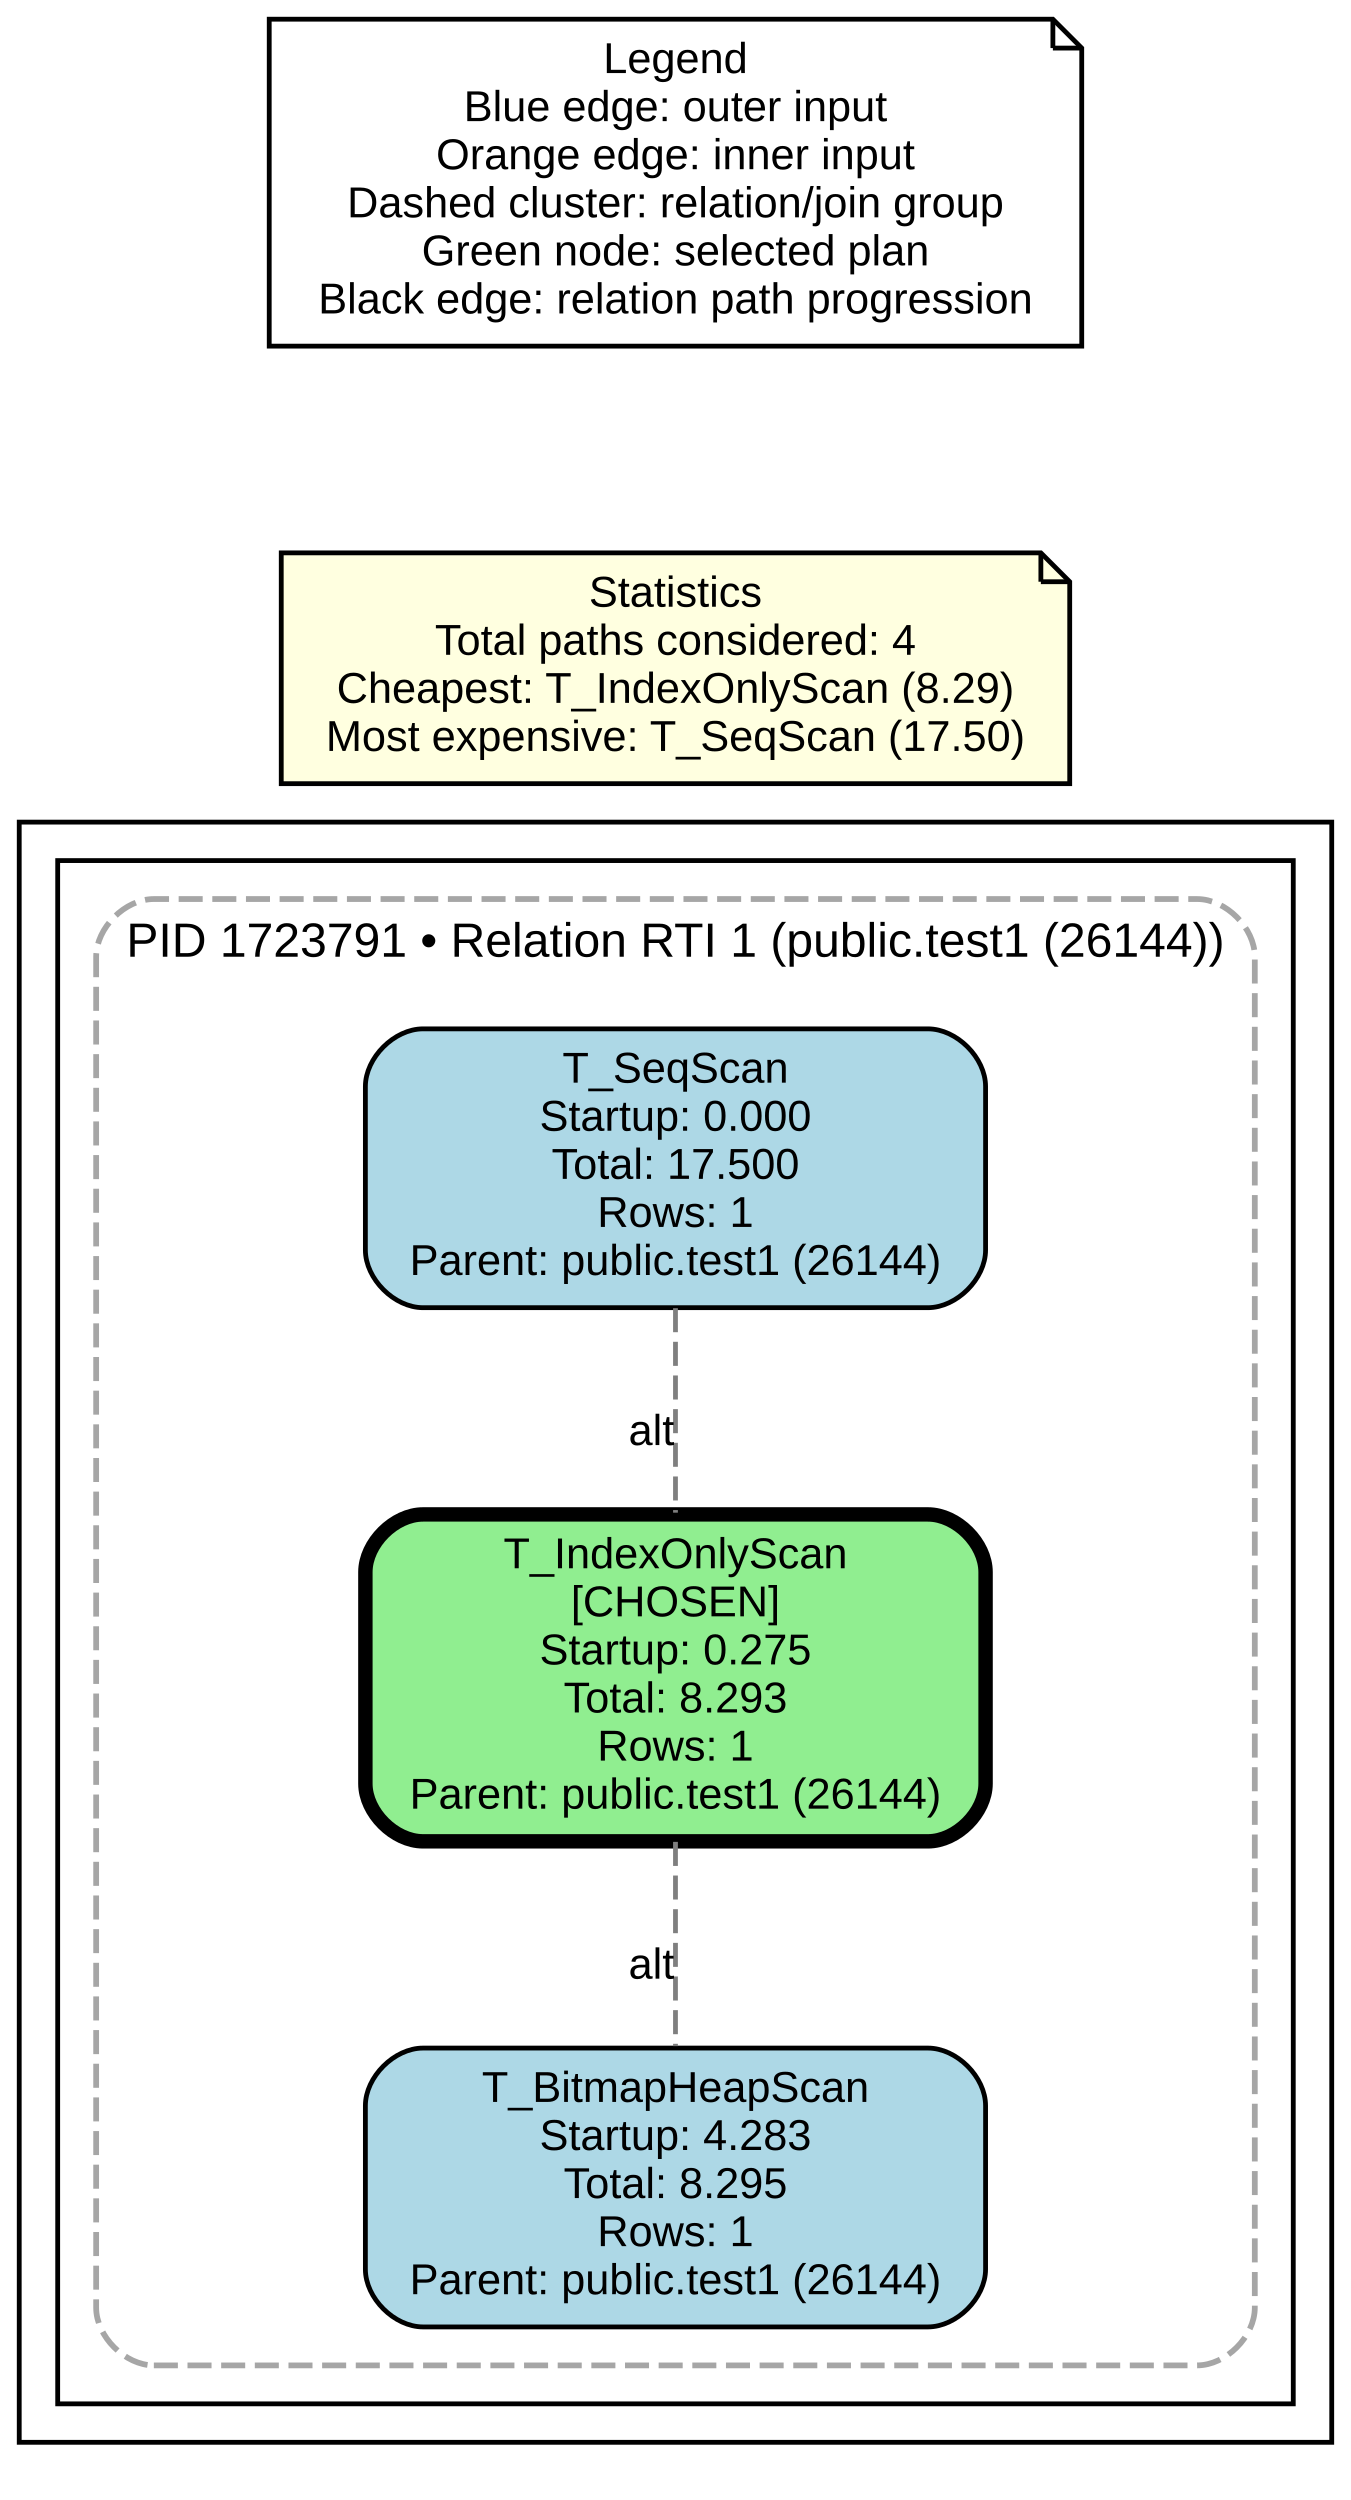
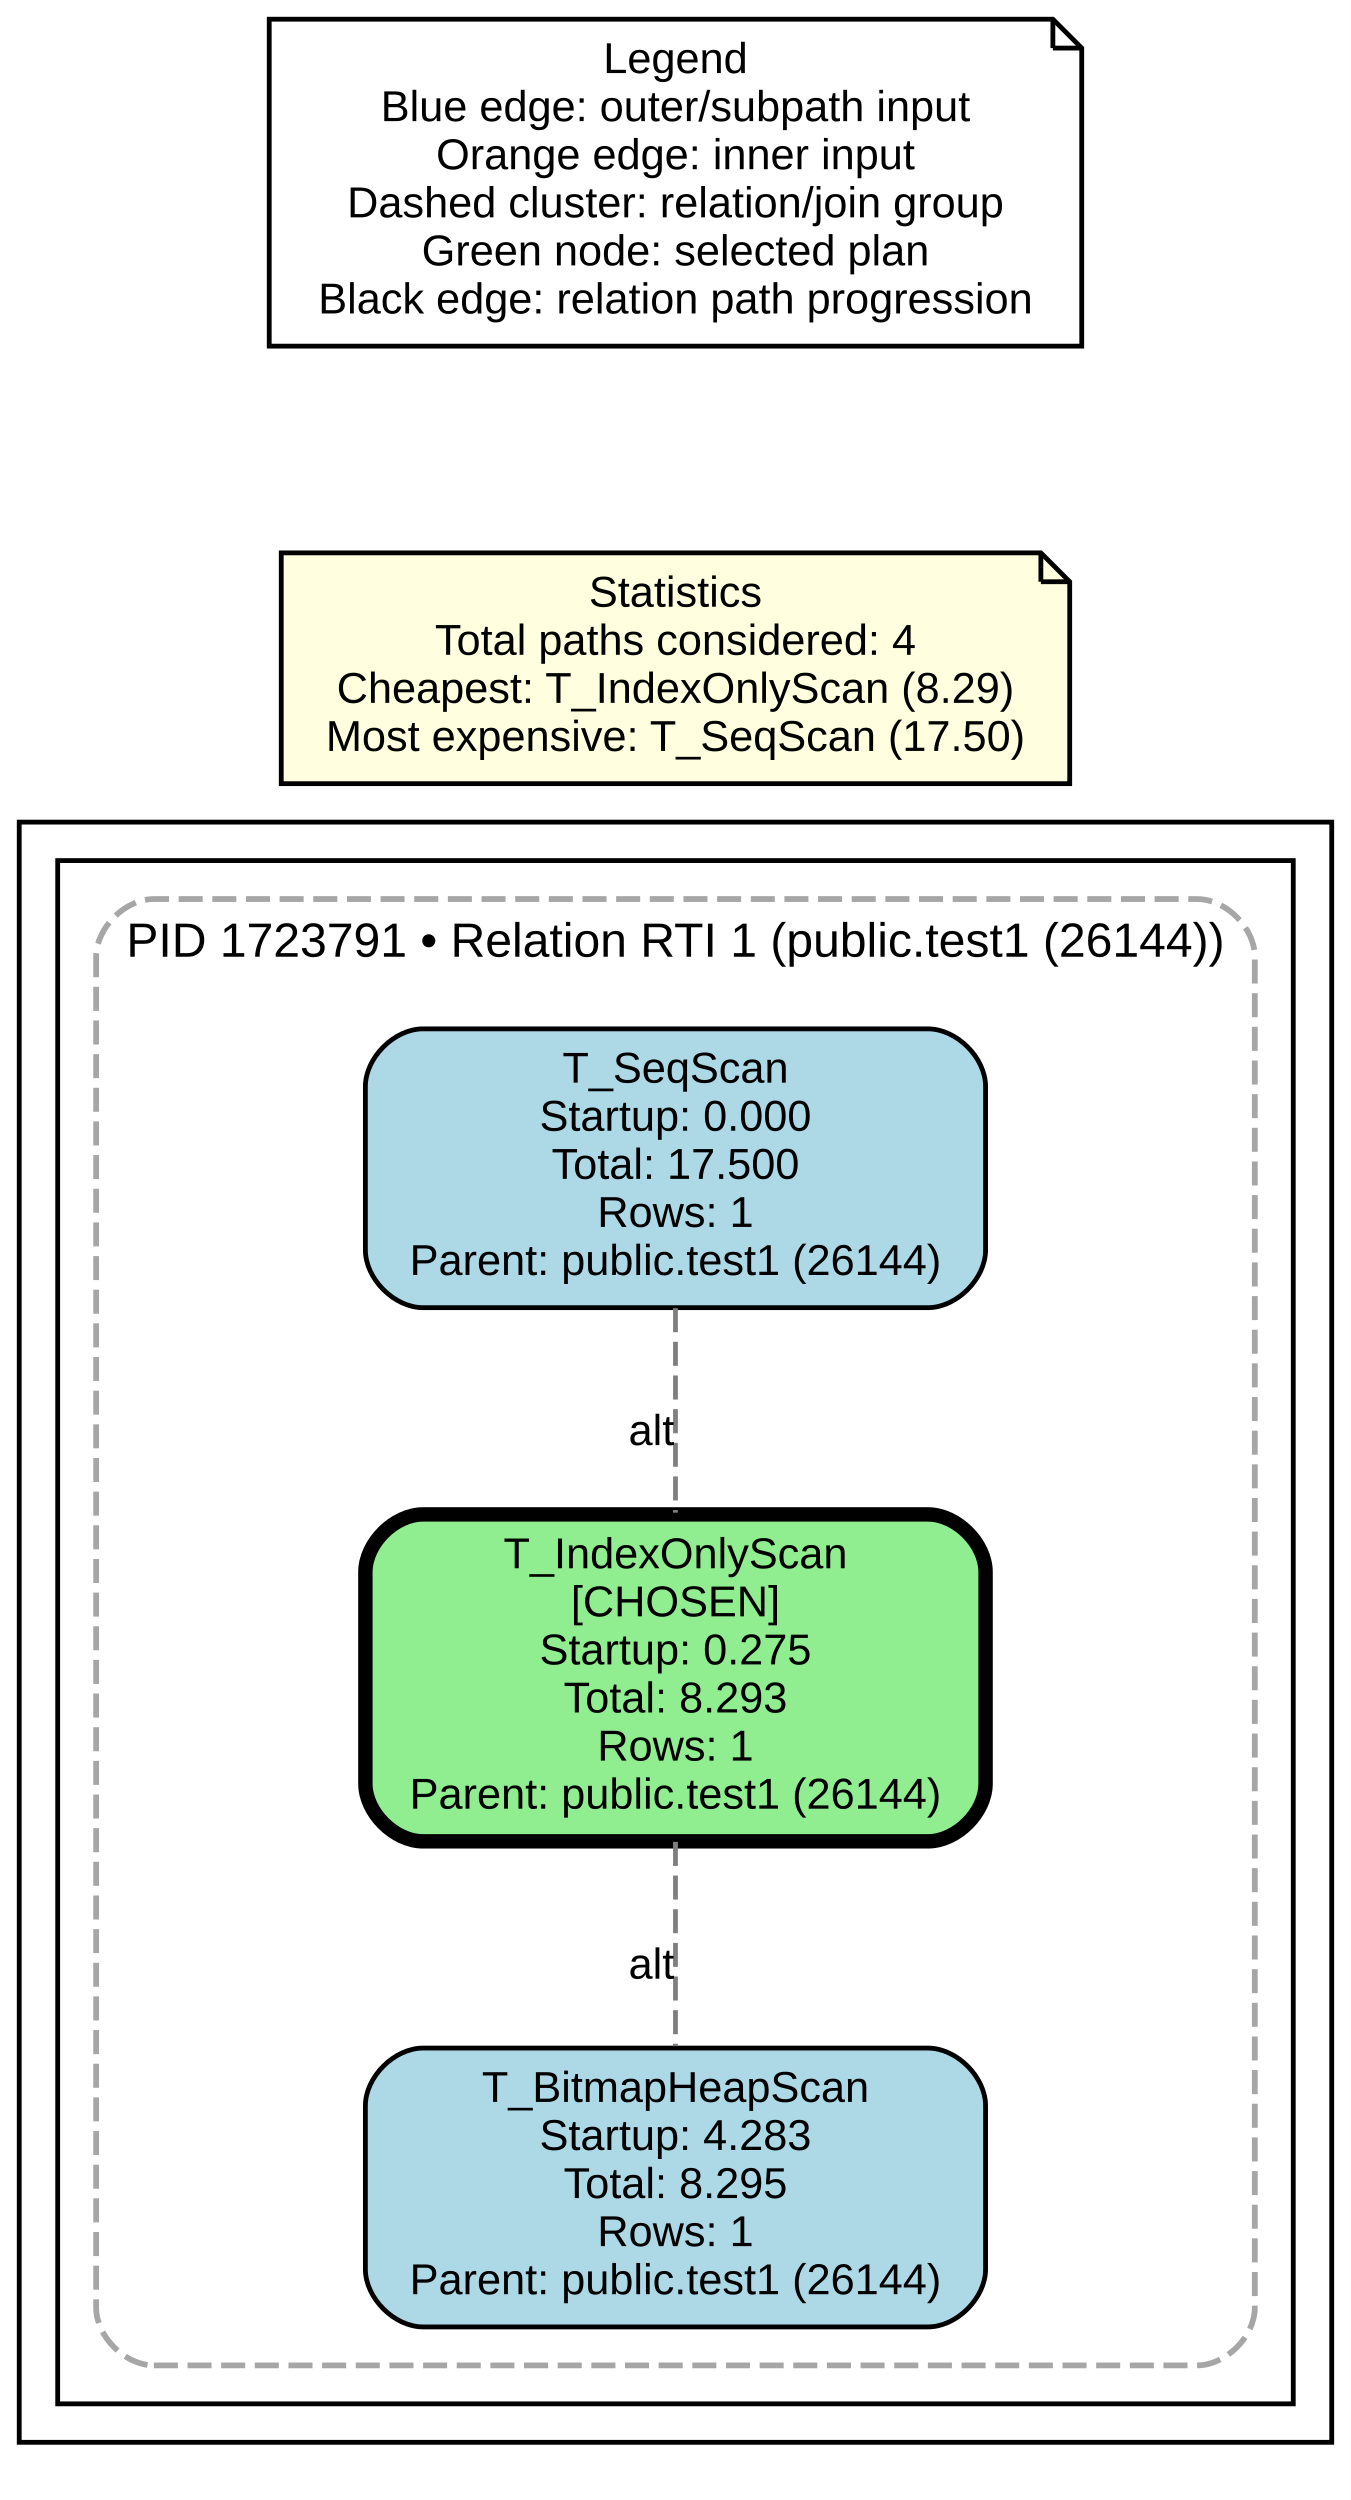
<svg xmlns="http://www.w3.org/2000/svg" width="281pt" height="520pt" viewBox="0.00 0.00 281.00 520.00">
  <g id="graph0" class="graph" transform="scale(1 1) rotate(0) translate(4 516)">
    <polygon fill="white" stroke="transparent" points="-4,4 -4,-516 277,-516 277,4 -4,4" />
    <g id="clust1" class="cluster">
      <polygon fill="none" stroke="black" points="0,-8 0,-345 273,-345 273,-8 0,-8" />
    </g>
    <g id="clust2" class="cluster">
      <polygon fill="none" stroke="black" points="8,-16 8,-337 265,-337 265,-16 8,-16" />
    </g>
    <g id="clust3" class="cluster">
      <path fill="none" stroke="#a6a6a6" stroke-width="1.2" stroke-dasharray="5,2" d="M28,-24C28,-24 245,-24 245,-24 251,-24 257,-30 257,-36 257,-36 257,-317 257,-317 257,-323 251,-329 245,-329 245,-329 28,-329 28,-329 22,-329 16,-323 16,-317 16,-317 16,-36 16,-36 16,-30 22,-24 28,-24" />
      <text text-anchor="middle" x="136.5" y="-317" font-family="Arial" font-size="10.00">PID 1723791 • Relation RTI 1 (public.test1 (26144))</text>
    </g>
    <g id="node1" class="node">
      <path fill="lightblue" stroke="black" d="M189,-302C189,-302 84,-302 84,-302 78,-302 72,-296 72,-290 72,-290 72,-256 72,-256 72,-250 78,-244 84,-244 84,-244 189,-244 189,-244 195,-244 201,-250 201,-256 201,-256 201,-290 201,-290 201,-296 195,-302 189,-302" />
      <text text-anchor="middle" x="136.5" y="-290.8" font-family="Arial" font-size="9.00">T_SeqScan</text>
      <text text-anchor="middle" x="136.5" y="-280.8" font-family="Arial" font-size="9.00">Startup: 0.000</text>
      <text text-anchor="middle" x="136.5" y="-270.8" font-family="Arial" font-size="9.00">Total: 17.500</text>
      <text text-anchor="middle" x="136.5" y="-260.8" font-family="Arial" font-size="9.00">Rows: 1</text>
      <text text-anchor="middle" x="136.5" y="-250.8" font-family="Arial" font-size="9.00">Parent: public.test1 (26144)</text>
    </g>
    <g id="node2" class="node">
      <path fill="lightgreen" stroke="black" stroke-width="3" d="M189,-201C189,-201 84,-201 84,-201 78,-201 72,-195 72,-189 72,-189 72,-145 72,-145 72,-139 78,-133 84,-133 84,-133 189,-133 189,-133 195,-133 201,-139 201,-145 201,-145 201,-189 201,-189 201,-195 195,-201 189,-201" />
      <text text-anchor="middle" x="136.5" y="-189.8" font-family="Arial" font-size="9.00">T_IndexOnlyScan</text>
      <text text-anchor="middle" x="136.5" y="-179.8" font-family="Arial" font-size="9.00">[CHOSEN]</text>
      <text text-anchor="middle" x="136.5" y="-169.8" font-family="Arial" font-size="9.00">Startup: 0.275</text>
      <text text-anchor="middle" x="136.5" y="-159.8" font-family="Arial" font-size="9.00">Total: 8.293</text>
      <text text-anchor="middle" x="136.5" y="-149.8" font-family="Arial" font-size="9.00">Rows: 1</text>
      <text text-anchor="middle" x="136.5" y="-139.8" font-family="Arial" font-size="9.00">Parent: public.test1 (26144)</text>
    </g>
    <g id="edge1" class="edge">
      <path fill="none" stroke="#7f7f7f" stroke-dasharray="5,2" d="M136.5,-243.9C136.5,-229.72 136.5,-215.54 136.5,-201.37" />
      <text text-anchor="middle" x="131.5" y="-215.43" font-family="Arial" font-size="9.00">alt</text>
    </g>
    <g id="node3" class="node">
      <path fill="lightblue" stroke="black" d="M189,-90C189,-90 84,-90 84,-90 78,-90 72,-84 72,-78 72,-78 72,-44 72,-44 72,-38 78,-32 84,-32 84,-32 189,-32 189,-32 195,-32 201,-38 201,-44 201,-44 201,-78 201,-78 201,-84 195,-90 189,-90" />
      <text text-anchor="middle" x="136.5" y="-78.8" font-family="Arial" font-size="9.00">T_BitmapHeapScan</text>
      <text text-anchor="middle" x="136.5" y="-68.8" font-family="Arial" font-size="9.00">Startup: 4.283</text>
      <text text-anchor="middle" x="136.5" y="-58.8" font-family="Arial" font-size="9.00">Total: 8.295</text>
      <text text-anchor="middle" x="136.5" y="-48.8" font-family="Arial" font-size="9.00">Rows: 1</text>
      <text text-anchor="middle" x="136.5" y="-38.8" font-family="Arial" font-size="9.00">Parent: public.test1 (26144)</text>
    </g>
    <g id="edge2" class="edge">
      <path fill="none" stroke="#7f7f7f" stroke-dasharray="5,2" d="M136.5,-132.89C136.5,-118.73 136.5,-104.56 136.5,-90.4" />
      <text text-anchor="middle" x="131.5" y="-104.44" font-family="Arial" font-size="9.00">alt</text>
    </g>
    <g id="node4" class="node">
      <polygon fill="lightyellow" stroke="black" points="212.5,-401 54.5,-401 54.5,-353 218.5,-353 218.5,-395 212.5,-401" />
      <polyline fill="none" stroke="black" points="212.5,-401 212.5,-395 " />
      <polyline fill="none" stroke="black" points="218.5,-395 212.5,-395 " />
      <text text-anchor="middle" x="136.5" y="-389.8" font-family="Arial" font-size="9.00">Statistics</text>
      <text text-anchor="middle" x="136.5" y="-379.8" font-family="Arial" font-size="9.00">Total paths considered: 4</text>
      <text text-anchor="middle" x="136.5" y="-369.8" font-family="Arial" font-size="9.00">Cheapest: T_IndexOnlyScan (8.29)</text>
      <text text-anchor="middle" x="136.5" y="-359.8" font-family="Arial" font-size="9.00">Most expensive: T_SeqScan (17.50)</text>
    </g>
    <g id="node5" class="node">
      <polygon fill="white" stroke="black" points="215,-512 52,-512 52,-444 221,-444 221,-506 215,-512" />
      <polyline fill="none" stroke="black" points="215,-512 215,-506 " />
      <polyline fill="none" stroke="black" points="221,-506 215,-506 " />
      <text text-anchor="middle" x="136.5" y="-500.8" font-family="Arial" font-size="9.00">Legend</text>
-       <text text-anchor="middle" x="136.5" y="-490.8" font-family="Arial" font-size="9.00">Blue edge: outer input</text>
+       <text text-anchor="middle" x="136.5" y="-490.8" font-family="Arial" font-size="9.00">Blue edge: outer/subpath input</text>
      <text text-anchor="middle" x="136.5" y="-480.8" font-family="Arial" font-size="9.00">Orange edge: inner input</text>
      <text text-anchor="middle" x="136.5" y="-470.8" font-family="Arial" font-size="9.00">Dashed cluster: relation/join group</text>
      <text text-anchor="middle" x="136.5" y="-460.8" font-family="Arial" font-size="9.00">Green node: selected plan</text>
      <text text-anchor="middle" x="136.5" y="-450.8" font-family="Arial" font-size="9.00">Black edge: relation path progression</text>
    </g>
  </g>
</svg>
